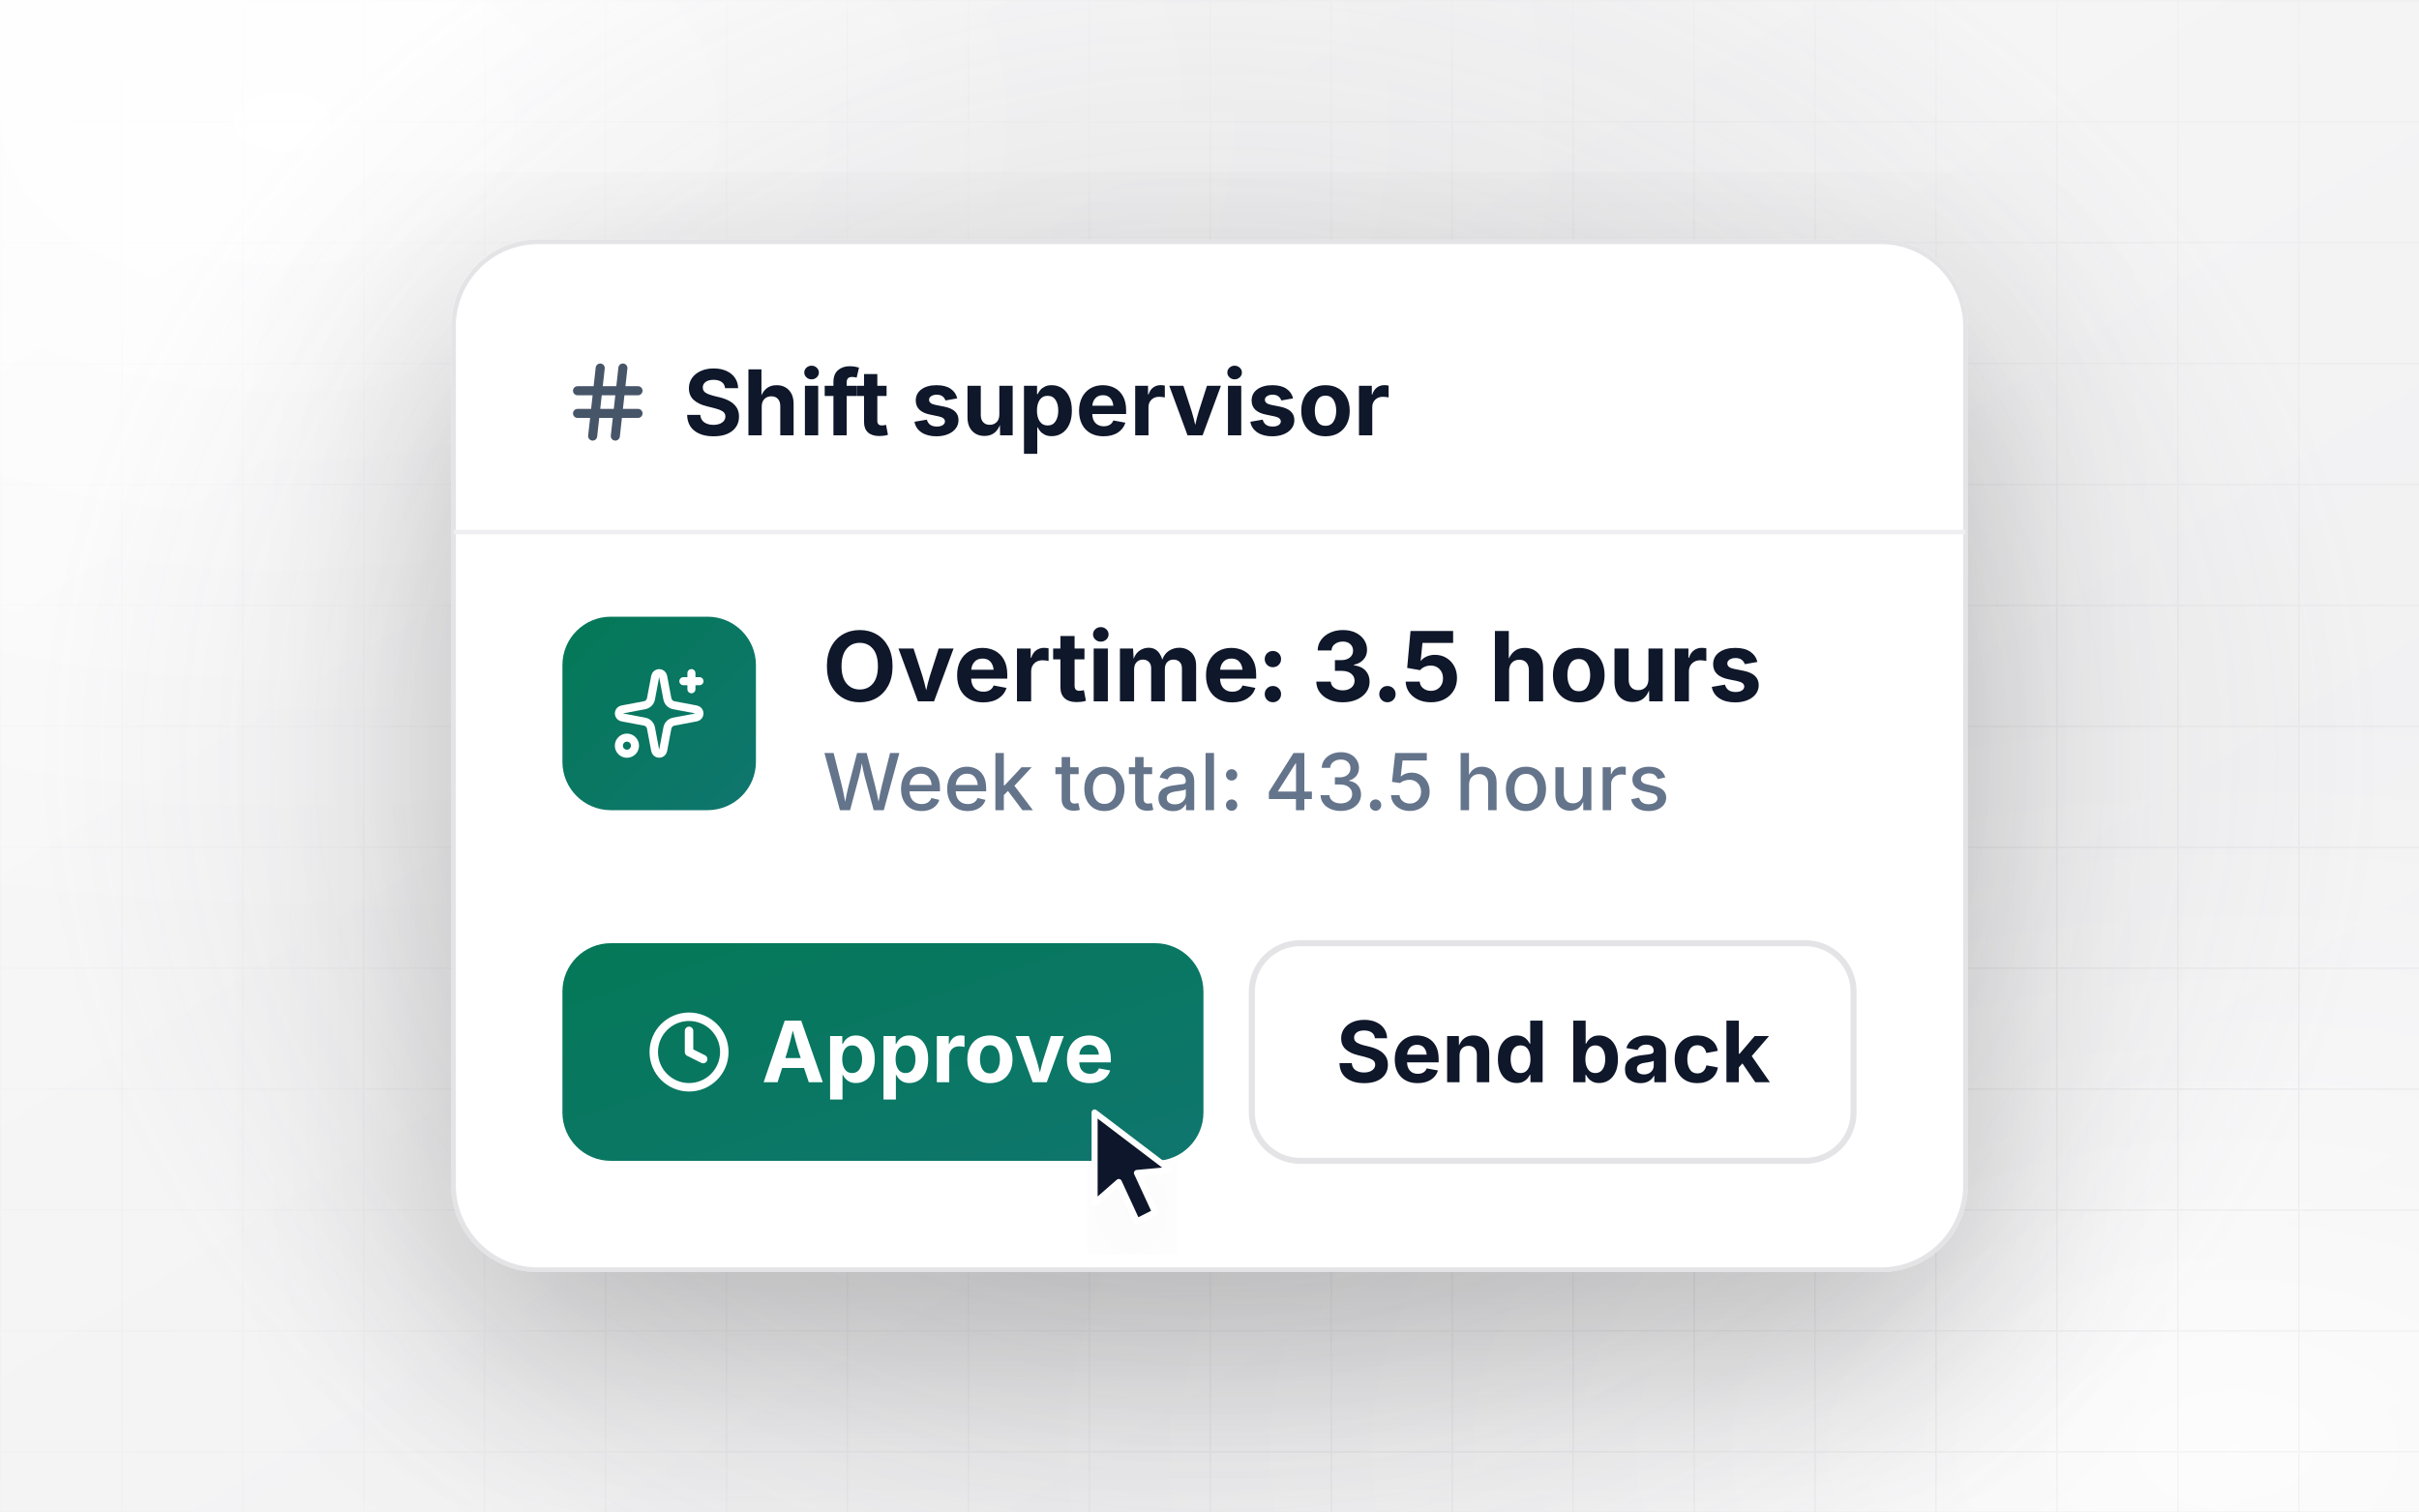
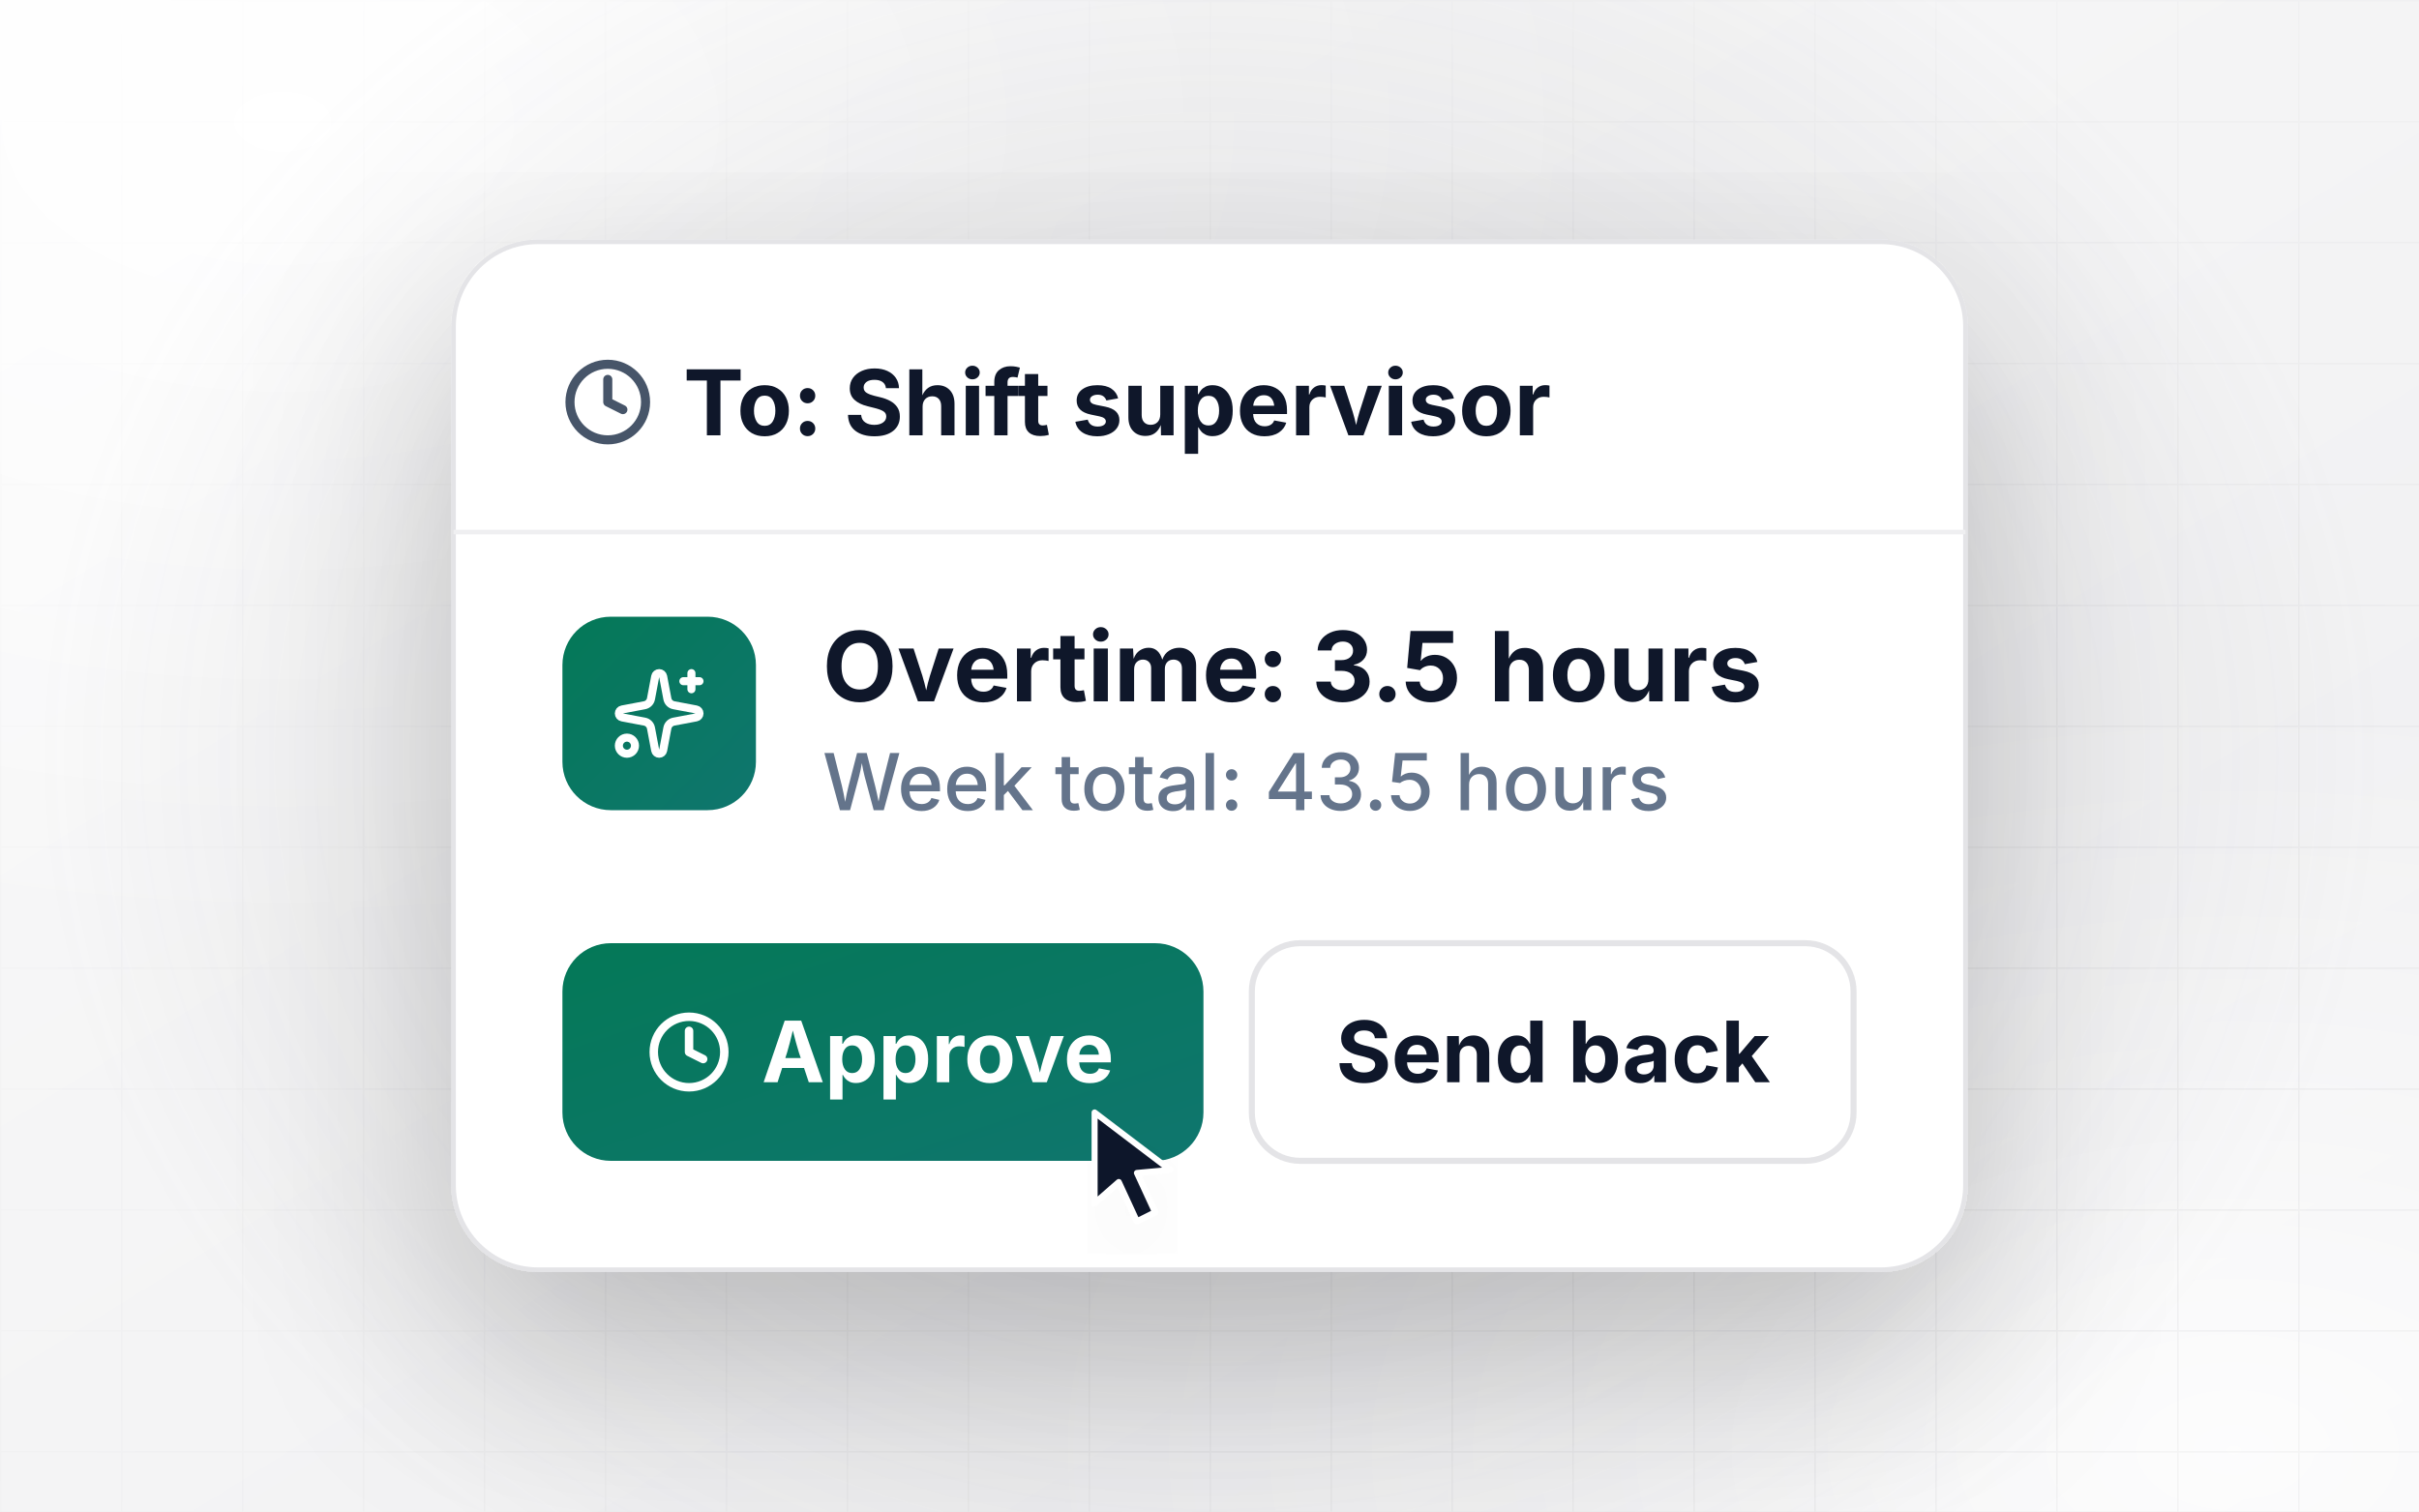
<svg xmlns="http://www.w3.org/2000/svg" xmlns:xlink="http://www.w3.org/1999/xlink" viewBox="0 0 800 500" width="800" height="500" role="img">
  <defs>
    <linearGradient id="bg" x1="0" y1="0" x2="1" y2="1">
      <stop offset="0" stop-color="#FAFAFA" />
      <stop offset="1" stop-color="#EEEEF0" />
    </linearGradient>
    <radialGradient id="glowA" cx="0.12" cy="0.08" r="0.55">
      <stop offset="0" stop-color="#FFFFFF" stop-opacity="0.95" />
      <stop offset="1" stop-color="#FFFFFF" stop-opacity="0" />
    </radialGradient>
    <radialGradient id="glowB" cx="0.92" cy="0.96" r="0.5">
      <stop offset="0" stop-color="#FFFFFF" stop-opacity="0.85" />
      <stop offset="1" stop-color="#FFFFFF" stop-opacity="0" />
    </radialGradient>
    <linearGradient id="gAcc" x1="0" y1="0" x2="1" y2="1">
      <stop offset="0" stop-color="#047857" />
      <stop offset="1" stop-color="#0F766E" />
    </linearGradient>
    <linearGradient id="gStroke" x1="0" y1="0" x2="1" y2="0">
      <stop offset="0" stop-color="#6EE7B7" />
      <stop offset="1" stop-color="#5EEAD4" />
    </linearGradient>
    <pattern id="grid" width="40" height="40" patternUnits="userSpaceOnUse">
      <path d="M40 0H0V40" fill="none" stroke="#52525B" stroke-opacity="0.07" stroke-width="1" />
    </pattern>
    <radialGradient id="fade" cx="0.5" cy="0.45" r="0.65">
      <stop offset="0" stop-color="#fff" stop-opacity="1" />
      <stop offset="1" stop-color="#fff" stop-opacity="0" />
    </radialGradient>
    <mask id="gridMask">
      <rect width="1200" height="800" fill="url(#fade)" />
    </mask>
    <filter id="e1" x="-10%" y="-10%" width="120%" height="140%">
      <feDropShadow dx="0" dy="1" stdDeviation="1.2" flood-color="#0F172A" flood-opacity="0.07" />
      <feDropShadow dx="0" dy="12" stdDeviation="18" flood-color="#18181B" flood-opacity="0.08" />
    </filter>
    <filter id="e2" x="-15%" y="-15%" width="130%" height="160%">
      <feDropShadow dx="0" dy="2" stdDeviation="3" flood-color="#0F172A" flood-opacity="0.10" />
      <feDropShadow dx="0" dy="28" stdDeviation="34" flood-color="#18181B" flood-opacity="0.20" />
    </filter>
    <radialGradient id="spot" cx="0.5" cy="0.5" r="0.5">
      <stop offset="0" stop-color="#71717A" stop-opacity="0.24" />
      <stop offset="1" stop-color="#71717A" stop-opacity="0" />
    </radialGradient>
+     <path id="g700_T" d="M75 1237V1490H1292V1237H837V0H531V1237Z" />
+     <path id="g700_o" d="M628 -22Q460 -22 337.0 50.5Q214 123 147.5 252.5Q81 382 81 554Q81 727 147.5 857.0Q214 987 337.0 1059.5Q460 1132 628 1132Q796 1132 919.0 1059.5Q1042 987 1108.5 857.0Q1175 727 1175 554Q1175 382 1108.5 252.5Q1042 123 919.0 50.5Q796 -22 628 -22ZM628 214Q748 214 809.0 311.0Q870 408 870 555Q870 703 809.0 799.5Q748 896 628 896Q508 896 447.5 799.5Q387 703 387 555Q387 408 447.5 311.0Q508 214 628 214Z" />
+     <path id="g700_colon" d="M342 -19Q269 -19 219.0 30.5Q169 80 169 153Q169 226 219.0 275.5Q269 325 342 325Q415 325 465.0 275.5Q515 226 515 153Q515 80 465.0 30.5Q415 -19 342 -19ZM342 723Q269 723 219.0 772.5Q169 822 169 895Q169 968 219.0 1017.5Q269 1067 342 1067Q415 1067 465.0 1017.5Q515 968 515 895Q515 822 465.0 772.5Q415 723 342 723Z" />
    <path id="g700_S" d="M681 -22Q412 -22 251.5 101.5Q91 225 85 462H382Q390 349 472.5 292.5Q555 236 678 236Q800 236 874.5 288.5Q949 341 949 426Q949 503 881.5 544.0Q814 585 692 615L528 656Q339 702 232.0 800.5Q125 899 125 1061Q125 1196 197.5 1297.0Q270 1398 396.5 1454.0Q523 1510 685 1510Q850 1510 973.0 1453.5Q1096 1397 1165.0 1296.5Q1234 1196 1236 1065H941Q933 1155 864.5 1204.0Q796 1253 682 1253Q565 1253 501.5 1204.5Q438 1156 438 1081Q438 998 509.5 957.0Q581 916 676 893L811 860Q936 831 1037.0 776.5Q1138 722 1197.0 635.5Q1256 549 1256 424Q1256 221 1104.5 99.5Q953 -22 681 -22Z" />
    <path id="g700_h" d="M428 647V0H128V1490H422V904Q471 1013 555.0 1072.5Q639 1132 763 1132Q937 1132 1042.5 1020.0Q1148 908 1148 711V0H847V659Q847 763 793.5 822.0Q740 881 645 881Q549 881 488.5 819.5Q428 758 428 647Z" />
    <path id="g700_i" d="M128 0V1118H428V0ZM278 1264Q210 1264 162.0 1309.0Q114 1354 114 1418Q114 1482 162.0 1527.0Q210 1572 278 1572Q346 1572 394.5 1527.0Q443 1482 443 1418Q443 1354 394.5 1309.0Q346 1264 278 1264Z" />
    <path id="g700_f" d="M750 1118V889H516V0H217V889H20V1118H217V1204Q217 1382 321.0 1471.0Q425 1560 580 1560Q651 1560 709.0 1549.0Q767 1538 795 1529L741 1303Q723 1308 696.5 1313.0Q670 1318 641 1318Q572 1318 544.0 1285.5Q516 1253 516 1194V1118Z" />
    <path id="g700_t" d="M683 1118V889H474V327Q474 223 576 223Q593 223 623.5 227.5Q654 232 671 236L714 11Q664 -4 614.5 -10.0Q565 -16 520 -16Q352 -16 263.0 65.5Q174 147 174 301V889H20V1118H174V1384H474V1118Z" />
    <path id="g700_s" d="M572 -22Q370 -22 238.5 64.0Q107 150 78 306L357 354Q400 198 581 198Q667 198 716.5 230.5Q766 263 766 313Q766 398 622 428L429 468Q107 534 107 785Q107 946 236.0 1039.0Q365 1132 577 1132Q776 1132 894.0 1051.0Q1012 970 1043 834L777 787Q759 844 711.0 880.5Q663 917 581 917Q507 917 457.0 885.5Q407 854 407 804Q407 762 439.5 732.5Q472 703 551 687L752 647Q1072 582 1072 345Q1072 235 1008.0 152.5Q944 70 831.0 24.0Q718 -22 572 -22Z" />
    <path id="g700_u" d="M513 -14Q339 -14 233.5 98.0Q128 210 128 407V1118H428V459Q428 355 482.0 296.0Q536 237 630 237Q726 237 786.5 298.5Q847 360 847 471V1118H1148V0H864L860 232Q813 113 726.5 49.5Q640 -14 513 -14Z" />
    <path id="g700_p" d="M128 -418V1118H423V930H437Q457 974 495.5 1021.0Q534 1068 597.5 1100.0Q661 1132 756 1132Q880 1132 983.0 1068.0Q1086 1004 1147.5 876.0Q1209 748 1209 557Q1209 371 1149.0 242.5Q1089 114 986.0 47.5Q883 -19 754 -19Q663 -19 600.0 12.0Q537 43 497.5 88.5Q458 134 437 179H428V-418ZM662 222Q779 222 840.5 316.0Q902 410 902 558Q902 705 841.0 798.5Q780 892 662 892Q546 892 483.5 801.0Q421 710 421 558Q421 406 484.0 314.0Q547 222 662 222Z" />
    <path id="g700_e" d="M633 -22Q462 -22 338.0 48.0Q214 118 147.5 247.0Q81 376 81 553Q81 726 147.5 856.0Q214 986 334.5 1059.0Q455 1132 618 1132Q764 1132 883.0 1070.0Q1002 1008 1072.5 882.0Q1143 756 1143 565V481H378Q383 344 454.0 274.0Q525 204 638 204Q717 204 773.5 237.5Q830 271 854 336L1126 285Q1085 146 956.5 62.0Q828 -22 633 -22ZM380 669H854Q843 778 784.0 842.0Q725 906 621 906Q513 906 451.0 839.5Q389 773 380 669Z" />
    <path id="g700_r" d="M128 0V1118H418V923H430Q461 1026 533.5 1079.5Q606 1133 700 1133Q751 1133 797 1123V855Q777 861 738.5 865.5Q700 870 667 870Q563 870 495.5 805.0Q428 740 428 636V0Z" />
    <path id="g700_v" d="M443 0 31 1118H350L538 538Q561 463 580.5 387.0Q600 311 618 233Q635 311 653.5 386.5Q672 462 696 538L882 1118H1197L784 0Z" />
-     <path id="g700_o" d="M628 -22Q460 -22 337.0 50.5Q214 123 147.5 252.5Q81 382 81 554Q81 727 147.5 857.0Q214 987 337.0 1059.5Q460 1132 628 1132Q796 1132 919.0 1059.5Q1042 987 1108.5 857.0Q1175 727 1175 554Q1175 382 1108.5 252.5Q1042 123 919.0 50.5Q796 -22 628 -22ZM628 214Q748 214 809.0 311.0Q870 408 870 555Q870 703 809.0 799.5Q748 896 628 896Q508 896 447.5 799.5Q387 703 387 555Q387 408 447.5 311.0Q508 214 628 214Z" />
    <path id="g700_O" d="M789 -20Q592 -20 434.5 70.0Q277 160 185.5 331.0Q94 502 94 744Q94 987 185.5 1158.5Q277 1330 434.5 1420.0Q592 1510 789 1510Q987 1510 1144.0 1420.0Q1301 1330 1392.5 1158.5Q1484 987 1484 744Q1484 501 1392.5 330.5Q1301 160 1144.0 70.0Q987 -20 789 -20ZM789 251Q963 251 1068.5 377.5Q1174 504 1174 744Q1174 985 1068.5 1112.0Q963 1239 789 1239Q616 1239 510.0 1111.5Q404 984 404 744Q404 505 510.0 378.0Q616 251 789 251Z" />
    <path id="g700_m" d="M128 0V1118H406L418 901Q463 1023 550.0 1079.0Q637 1135 737 1135Q949 1135 1025 884Q1072 1013 1170.5 1074.0Q1269 1135 1384 1135Q1538 1135 1639.5 1035.5Q1741 936 1741 754V0H1441V697Q1441 791 1389.5 837.5Q1338 884 1263 884Q1178 884 1128.5 830.0Q1079 776 1079 688V0H789V705Q789 787 740.5 835.5Q692 884 615 884Q536 884 482.0 830.5Q428 777 428 676V0Z" />
    <path id="g700_colon_tf" d="M277 -19Q204 -19 154.0 30.5Q104 80 104 153Q104 226 154.0 275.5Q204 325 277 325Q350 325 400.0 275.5Q450 226 450 153Q450 80 400.0 30.5Q350 -19 277 -19ZM277 723Q204 723 154.0 772.5Q104 822 104 895Q104 968 154.0 1017.5Q204 1067 277 1067Q350 1067 400.0 1017.5Q450 968 450 895Q450 822 400.0 772.5Q350 723 277 723Z" />
    <path id="g700_three_tf" d="M655 -20Q493 -20 367.5 35.5Q242 91 169.5 190.0Q97 289 95 418H402Q406 334 478.0 283.5Q550 233 656 233Q766 233 836.0 289.5Q906 346 906 437Q906 529 832.0 587.5Q758 646 628 646H490V873H628Q737 873 805.5 928.0Q874 983 874 1073Q874 1159 814.5 1212.5Q755 1266 658 1266Q561 1266 490.5 1215.0Q420 1164 418 1077H124Q126 1204 197.0 1302.0Q268 1400 388.5 1455.0Q509 1510 660 1510Q813 1510 928.0 1454.0Q1043 1398 1106.5 1303.0Q1170 1208 1170 1092Q1170 966 1092.5 882.5Q1015 799 891 775V764Q1054 743 1139.0 649.5Q1224 556 1224 417Q1224 290 1151.0 191.5Q1078 93 949.5 36.5Q821 -20 655 -20Z" />
    <path id="g700_period_tf" d="M277 -19Q204 -19 154.0 30.5Q104 80 104 153Q104 226 154.0 275.5Q204 325 277 325Q350 325 400.0 275.5Q450 226 450 153Q450 80 400.0 30.5Q350 -19 277 -19Z" />
    <path id="g700_five_tf" d="M648 -20Q495 -20 375.5 36.5Q256 93 186.5 192.0Q117 291 113 418H411Q415 331 484.0 276.5Q553 222 648 222Q760 222 832.0 296.0Q904 370 904 488Q904 607 830.5 682.5Q757 758 643 758Q576 758 514.5 731.0Q453 704 419 660L145 708L216 1490H1118V1238H469L431 861H439Q479 915 557.5 950.0Q636 985 732 985Q867 985 972.5 922.0Q1078 859 1139.0 748.5Q1200 638 1200 495Q1200 345 1130.5 229.0Q1061 113 936.5 46.5Q812 -20 648 -20Z" />
    <path id="g500_W" d="M455 0 51 1490H291L506 636Q530 538 551.0 431.5Q572 325 591 217Q612 325 633.5 431.5Q655 538 681 636L902 1490H1152L1371 636Q1396 539 1418.0 434.0Q1440 329 1461 223Q1480 329 1501.5 434.0Q1523 539 1546 636L1761 1490H2003L1597 0H1334L1097 883Q1077 958 1059.5 1043.0Q1042 1128 1026 1225Q1010 1133 993.5 1049.5Q977 966 955 883L719 0Z" />
    <path id="g500_e" d="M630 -23Q465 -23 345.0 48.0Q225 119 160.5 248.0Q96 377 96 551Q96 723 159.5 854.0Q223 985 339.0 1058.5Q455 1132 611 1132Q738 1132 852.5 1075.5Q967 1019 1038.5 895.5Q1110 772 1110 570V492H317Q323 330 409.0 244.5Q495 159 632 159Q724 159 790.5 199.0Q857 239 886 317L1093 268Q1053 137 931.0 57.0Q809 -23 630 -23ZM318 656H892Q880 788 809.5 869.0Q739 950 612 950Q480 950 403.5 863.5Q327 777 318 656Z" />
    <path id="g500_k" d="M148 0V1490H368V646H388L829 1118H1093L643 636L1124 0H852L475 501L368 394V0Z" />
    <path id="g500_t" d="M626 1118V939H403V302Q403 235 431.5 203.5Q460 172 525 172Q543 172 570.5 176.0Q598 180 618 184L657 8Q622 -4 581.5 -9.5Q541 -15 503 -15Q351 -15 267.0 63.5Q183 142 183 284V939H20V1118H183V1384H403V1118Z" />
    <path id="g500_o" d="M618 -23Q461 -23 343.5 49.0Q226 121 161.0 250.5Q96 380 96 553Q96 727 161.0 857.5Q226 988 343.5 1060.0Q461 1132 618 1132Q776 1132 893.5 1060.0Q1011 988 1076.0 857.5Q1141 727 1141 553Q1141 380 1076.0 250.5Q1011 121 893.5 49.0Q776 -23 618 -23ZM618 163Q720 163 786.5 216.5Q853 270 885.5 358.5Q918 447 918 553Q918 660 885.5 749.5Q853 839 786.5 892.5Q720 946 618 946Q517 946 451.0 892.5Q385 839 352.5 749.5Q320 660 320 553Q320 447 352.5 358.5Q385 270 451.0 216.5Q517 163 618 163Z" />
    <path id="g500_a" d="M461 -25Q354 -25 268.5 14.5Q183 54 133.0 130.0Q83 206 83 316Q83 411 120.0 472.5Q157 534 219.0 569.5Q281 605 357.5 623.0Q434 641 513 650Q661 667 728.0 679.5Q795 692 795 751V757Q795 850 740.5 901.5Q686 953 581 953Q471 953 408.0 905.0Q345 857 322 800L115 854Q153 954 224.0 1015.0Q295 1076 386.5 1104.0Q478 1132 578 1132Q645 1132 721.0 1116.0Q797 1100 864.0 1058.5Q931 1017 973.0 940.0Q1015 863 1015 742V0H802V153H791Q758 87 677.5 31.0Q597 -25 461 -25ZM510 152Q599 152 663.0 187.5Q727 223 761.5 280.0Q796 337 796 403V546Q780 530 727.5 518.5Q675 507 617.0 499.0Q559 491 525 487Q432 474 365.5 436.5Q299 399 299 313Q299 233 358.5 192.5Q418 152 510 152Z" />
    <path id="g500_l" d="M368 1490V0H148V1490Z" />
    <path id="g500_colon" d="M311 -15Q249 -15 206.0 27.5Q163 70 163 132Q163 194 206.0 237.0Q249 280 311 280Q373 280 415.5 237.0Q458 194 458 132Q458 70 415.5 27.5Q373 -15 311 -15ZM311 772Q249 772 206.0 814.5Q163 857 163 919Q163 981 206.0 1024.0Q249 1067 311 1067Q373 1067 415.5 1024.0Q458 981 458 919Q458 857 415.5 814.5Q373 772 311 772Z" />
    <path id="g500_four" d="M114 290V474L756 1490H1038V484H1234V290H1038V0H819V290ZM821 484V1219H809L352 496V484Z" />
    <path id="g500_three" d="M643 -20Q492 -20 374.5 32.0Q257 84 188.5 176.0Q120 268 116 390H347Q353 291 437.0 233.5Q521 176 641 176Q771 176 855.5 242.5Q940 309 940 417Q940 528 855.0 598.5Q770 669 617 669H490V855H617Q740 855 817.5 919.5Q895 984 895 1091Q895 1194 827.0 1256.5Q759 1319 645 1319Q537 1319 454.0 1261.5Q371 1204 367 1102H147Q151 1223 218.5 1315.0Q286 1407 398.5 1458.5Q511 1510 649 1510Q792 1510 897.5 1454.0Q1003 1398 1060.0 1305.5Q1117 1213 1117 1104Q1117 978 1047.0 891.5Q977 805 860 774V763Q1009 740 1090.0 644.5Q1171 549 1171 409Q1171 285 1102.5 188.0Q1034 91 915.0 35.5Q796 -20 643 -20Z" />
    <path id="g500_period" d="M311 -15Q249 -15 206.0 27.5Q163 70 163 132Q163 194 206.0 237.0Q249 280 311 280Q373 280 415.5 237.0Q458 194 458 132Q458 70 415.5 27.5Q373 -15 311 -15Z" />
    <path id="g500_five" d="M607 -20Q468 -20 359.0 33.0Q250 86 185.5 179.0Q121 272 116 390H338Q346 294 423.0 233.0Q500 172 607 172Q734 172 816.5 258.0Q899 344 899 478Q899 568 860.0 639.0Q821 710 753.0 750.5Q685 791 597 791Q529 791 461.0 767.5Q393 744 352 707L142 737L225 1490H1048V1295H416L369 879H377Q421 923 493.5 950.5Q566 978 650 978Q786 978 892.5 914.0Q999 850 1060.5 738.0Q1122 626 1122 482Q1122 337 1056.0 223.5Q990 110 873.5 45.0Q757 -20 607 -20Z" />
    <path id="g500_h" d="M368 662V0H148V1490H366V917Q419 1028 504.0 1080.0Q589 1132 704 1132Q875 1132 980.0 1024.5Q1085 917 1085 710V0H864V683Q864 804 801.0 872.0Q738 940 628 940Q516 940 442.0 867.5Q368 795 368 662Z" />
    <path id="g500_u" d="M529 -14Q358 -14 253.0 93.5Q148 201 148 408V1118H368V435Q368 314 431.5 246.0Q495 178 604 178Q716 178 790.0 250.5Q864 323 864 456V1118H1085V0H874L873 217Q820 95 732.5 40.5Q645 -14 529 -14Z" />
    <path id="g500_r" d="M148 0V1118H361V938H373Q403 1029 480.5 1081.5Q558 1134 656 1134Q677 1134 704.5 1132.0Q732 1130 749 1128V918Q737 921 703.0 925.5Q669 930 634 930Q519 930 443.5 859.5Q368 789 368 679V0Z" />
    <path id="g500_s" d="M549 -23Q367 -23 247.5 55.5Q128 134 98 283L305 326Q350 155 551 155Q658 155 720.5 199.5Q783 244 783 306Q783 412 626 447L438 490Q130 559 130 799Q130 899 185.5 974.0Q241 1049 338.5 1090.5Q436 1132 563 1132Q744 1132 847.0 1054.5Q950 977 986 853L789 810Q768 869 716.0 913.5Q664 958 565 958Q474 958 413.0 917.0Q352 876 352 813Q352 757 392.5 722.5Q433 688 525 667L705 627Q1010 558 1010 325Q1010 223 951.5 144.5Q893 66 789.0 21.5Q685 -23 549 -23Z" />
    <path id="g700_A" d="M49 0 558 1490H958L1480 0H1141L1026 346H497L386 0ZM573 585H947L902 719Q866 833 830.0 966.0Q794 1099 755 1251Q718 1097 684.0 964.0Q650 831 616 719Z" />
    <path id="g700_n" d="M428 647V0H128V1118H411L415 887Q462 1004 548.0 1068.0Q634 1132 763 1132Q937 1132 1042.0 1020.0Q1147 908 1147 711V0H847V659Q847 763 793.5 822.0Q740 881 645 881Q549 881 488.5 819.5Q428 758 428 647Z" />
    <path id="g700_d" d="M537 -19Q408 -19 305.0 47.5Q202 114 141.5 242.5Q81 371 81 557Q81 748 143.0 876.0Q205 1004 308.0 1068.0Q411 1132 535 1132Q630 1132 693.0 1100.0Q756 1068 794.5 1021.0Q833 974 853 930H863V1490H1163V0H868V179H853Q832 134 793.0 88.5Q754 43 691.0 12.0Q628 -19 537 -19ZM629 222Q743 222 806.0 314.0Q869 406 869 558Q869 710 806.5 801.0Q744 892 629 892Q511 892 450.0 798.5Q389 705 389 558Q389 410 450.5 316.0Q512 222 629 222Z" />
    <path id="g700_b" d="M754 -19Q663 -19 600.0 12.0Q537 43 497.5 88.5Q458 134 437 179H423V0H128V1490H428V930H437Q457 974 495.5 1021.0Q534 1068 597.5 1100.0Q661 1132 756 1132Q880 1132 983.0 1068.0Q1086 1004 1147.5 876.0Q1209 748 1209 557Q1209 371 1149.0 242.5Q1089 114 986.0 47.5Q883 -19 754 -19ZM662 222Q779 222 840.5 316.0Q902 410 902 558Q902 705 841.0 798.5Q780 892 662 892Q546 892 483.5 801.0Q421 710 421 558Q421 406 484.0 314.0Q547 222 662 222Z" />
    <path id="g700_a" d="M440 -22Q280 -22 174.0 62.5Q68 147 68 313Q68 438 128.0 509.0Q188 580 284.0 613.0Q380 646 490 656Q634 670 697.5 685.5Q761 701 761 756V761Q761 832 715.5 871.0Q670 910 586 910Q499 910 446.0 872.5Q393 835 375 781L100 827Q143 972 271.5 1052.0Q400 1132 587 1132Q707 1132 815.5 1094.0Q924 1056 992.5 972.5Q1061 889 1061 753V0H777V155H767Q726 77 645.0 27.5Q564 -22 440 -22ZM525 189Q630 189 696.5 250.0Q763 311 763 400V521Q745 508 704.5 498.5Q664 489 619.0 481.5Q574 474 541 470Q458 458 407.0 423.0Q356 388 356 321Q356 256 403.5 222.5Q451 189 525 189Z" />
    <path id="g700_c" d="M628 -22Q459 -22 336.5 50.5Q214 123 147.5 252.5Q81 382 81 554Q81 727 147.5 857.0Q214 987 336.5 1059.5Q459 1132 628 1132Q827 1132 960.0 1032.5Q1093 933 1125 760L846 708Q827 795 772.5 845.5Q718 896 631 896Q511 896 449.0 801.5Q387 707 387 555Q387 405 449.0 309.5Q511 214 631 214Q718 214 774.0 266.5Q830 319 848 409L1127 358Q1095 181 962.0 79.5Q829 -22 628 -22Z" />
    <path id="g700_k" d="M128 0V1490H428V688H445L811 1118H1158L740 633L1179 0H826L514 456L428 359V0Z" />
  </defs>
  <style>
.pulse{transform-box:fill-box;transform-origin:center;animation:pulse 2.4s cubic-bezier(.2,.7,.3,1) infinite}
@keyframes pulse{0%{transform:scale(1);opacity:.30}75%{transform:scale(2.1);opacity:0}100%{transform:scale(2.1);opacity:0}}
.caret{animation:blink 1.1s steps(1) infinite}
@keyframes blink{0%,55%{opacity:1}56%,100%{opacity:0}}
.press{transform-box:fill-box;transform-origin:0 0;animation:press 3.2s ease-in-out infinite}
@keyframes press{0%,58%,100%{transform:translate(0,0) scale(1)}66%{transform:translate(1.5px,2px) scale(.9)}74%{transform:translate(0,0) scale(1)}}
.ripple{transform-box:fill-box;transform-origin:center;opacity:0;animation:ripple 3.2s ease-out infinite}
@keyframes ripple{0%,62%{opacity:0;transform:scale(.4)}68%{opacity:.5}100%{opacity:0;transform:scale(2.4)}}
.sweep{animation:sweep 4.8s cubic-bezier(.45,0,.2,1) infinite}
@keyframes sweep{0%{transform:translateY(-470px);opacity:0}8%{opacity:1}72%{transform:translateY(0);opacity:1}100%{transform:translateY(0);opacity:1}}
.ring{transform-box:fill-box;transform-origin:50% 12%;animation:ring 4s ease-in-out infinite}
@keyframes ring{0%,70%,100%{transform:rotate(0)}74%{transform:rotate(14deg)}78%{transform:rotate(-12deg)}82%{transform:rotate(8deg)}86%{transform:rotate(-4deg)}90%{transform:rotate(0)}}
.glow{animation:glow 2.6s ease-in-out infinite}
@keyframes glow{0%,100%{opacity:1}50%{opacity:.45}}
.float{animation:float 6s ease-in-out infinite}
@keyframes float{0%,100%{transform:translateY(0)}50%{transform:translateY(-6px)}}
@media (prefers-reduced-motion: reduce){*{animation:none!important}}
</style>
  <rect width="800" height="500" fill="url(#bg)" />
  <rect width="800" height="500" fill="url(#glowA)" />
  <rect width="800" height="500" fill="url(#glowB)" />
  <rect width="800" height="500" fill="url(#grid)" mask="url(#gridMask)" />
  <ellipse cx="400.0" cy="250.0" rx="390.0" ry="323.0" fill="url(#spot)" />
  <rect x="150" y="80" width="500" height="340" rx="28" fill="#fff" stroke="#E4E4E7" stroke-width="1.5" filter="url(#e2)" />
  <g transform="translate(186 118) scale(1.25)" fill="none" stroke="#475569" stroke-width="2.4" stroke-linecap="round" stroke-linejoin="round">
-     <line x1="4" x2="20" y1="9" y2="9" />
-     <line x1="4" x2="20" y1="15" y2="15" />
-     <line x1="10" x2="8" y1="3" y2="21" />
-     <line x1="16" x2="14" y1="3" y2="21" />
-   </g>
-   <g>
-     <use href="#g700_S" xlink:href="#g700_S" transform="translate(226.00 144.00) scale(0.01465 -0.01465)" fill="#0F172A" />
-     <use href="#g700_h" xlink:href="#g700_h" transform="translate(245.64 144.00) scale(0.01465 -0.01465)" fill="#0F172A" />
-     <use href="#g700_i" xlink:href="#g700_i" transform="translate(264.32 144.00) scale(0.01465 -0.01465)" fill="#0F172A" />
-     <use href="#g700_f" xlink:href="#g700_f" transform="translate(272.45 144.00) scale(0.01465 -0.01465)" fill="#0F172A" />
-     <use href="#g700_t" xlink:href="#g700_t" transform="translate(283.20 144.00) scale(0.01465 -0.01465)" fill="#0F172A" />
-     <use href="#g700_s" xlink:href="#g700_s" transform="translate(301.29 144.00) scale(0.01465 -0.01465)" fill="#0F172A" />
-     <use href="#g700_u" xlink:href="#g700_u" transform="translate(318.09 144.00) scale(0.01465 -0.01465)" fill="#0F172A" />
-     <use href="#g700_p" xlink:href="#g700_p" transform="translate(336.77 144.00) scale(0.01465 -0.01465)" fill="#0F172A" />
-     <use href="#g700_e" xlink:href="#g700_e" transform="translate(355.68 144.00) scale(0.01465 -0.01465)" fill="#0F172A" />
-     <use href="#g700_r" xlink:href="#g700_r" transform="translate(373.55 144.00) scale(0.01465 -0.01465)" fill="#0F172A" />
-     <use href="#g700_v" xlink:href="#g700_v" transform="translate(386.24 144.00) scale(0.01465 -0.01465)" fill="#0F172A" />
-     <use href="#g700_i" xlink:href="#g700_i" transform="translate(404.23 144.00) scale(0.01465 -0.01465)" fill="#0F172A" />
-     <use href="#g700_s" xlink:href="#g700_s" transform="translate(412.36 144.00) scale(0.01465 -0.01465)" fill="#0F172A" />
-     <use href="#g700_o" xlink:href="#g700_o" transform="translate(429.16 144.00) scale(0.01465 -0.01465)" fill="#0F172A" />
-     <use href="#g700_r" xlink:href="#g700_r" transform="translate(447.56 144.00) scale(0.01465 -0.01465)" fill="#0F172A" />
+     <circle cx="12" cy="12" r="10" />
+     <path d="M12 6v6l4 2" />
+   </g>
+   <g>
+     <use href="#g700_T" xlink:href="#g700_T" transform="translate(226.00 144.00) scale(0.01465 -0.01465)" fill="#0F172A" />
+     <use href="#g700_o" xlink:href="#g700_o" transform="translate(243.68 144.00) scale(0.01465 -0.01465)" fill="#0F172A" />
+     <use href="#g700_colon" xlink:href="#g700_colon" transform="translate(262.08 144.00) scale(0.01465 -0.01465)" fill="#0F172A" />
+     <use href="#g700_S" xlink:href="#g700_S" transform="translate(279.20 144.00) scale(0.01465 -0.01465)" fill="#0F172A" />
+     <use href="#g700_h" xlink:href="#g700_h" transform="translate(298.85 144.00) scale(0.01465 -0.01465)" fill="#0F172A" />
+     <use href="#g700_i" xlink:href="#g700_i" transform="translate(317.52 144.00) scale(0.01465 -0.01465)" fill="#0F172A" />
+     <use href="#g700_f" xlink:href="#g700_f" transform="translate(325.65 144.00) scale(0.01465 -0.01465)" fill="#0F172A" />
+     <use href="#g700_t" xlink:href="#g700_t" transform="translate(336.41 144.00) scale(0.01465 -0.01465)" fill="#0F172A" />
+     <use href="#g700_s" xlink:href="#g700_s" transform="translate(354.50 144.00) scale(0.01465 -0.01465)" fill="#0F172A" />
+     <use href="#g700_u" xlink:href="#g700_u" transform="translate(371.30 144.00) scale(0.01465 -0.01465)" fill="#0F172A" />
+     <use href="#g700_p" xlink:href="#g700_p" transform="translate(389.97 144.00) scale(0.01465 -0.01465)" fill="#0F172A" />
+     <use href="#g700_e" xlink:href="#g700_e" transform="translate(408.89 144.00) scale(0.01465 -0.01465)" fill="#0F172A" />
+     <use href="#g700_r" xlink:href="#g700_r" transform="translate(426.76 144.00) scale(0.01465 -0.01465)" fill="#0F172A" />
+     <use href="#g700_v" xlink:href="#g700_v" transform="translate(439.44 144.00) scale(0.01465 -0.01465)" fill="#0F172A" />
+     <use href="#g700_i" xlink:href="#g700_i" transform="translate(457.43 144.00) scale(0.01465 -0.01465)" fill="#0F172A" />
+     <use href="#g700_s" xlink:href="#g700_s" transform="translate(465.56 144.00) scale(0.01465 -0.01465)" fill="#0F172A" />
+     <use href="#g700_o" xlink:href="#g700_o" transform="translate(482.36 144.00) scale(0.01465 -0.01465)" fill="#0F172A" />
+     <use href="#g700_r" xlink:href="#g700_r" transform="translate(500.76 144.00) scale(0.01465 -0.01465)" fill="#0F172A" />
  </g>
  <line x1="150" y1="176" x2="650" y2="176" stroke="#EFEFF1" stroke-width="1.5" />
  <rect x="186" y="204" width="64" height="64" rx="16" fill="url(#gAcc)" />
  <g transform="translate(202 220) scale(1.3333)" fill="none" stroke="#fff" stroke-width="2" stroke-linecap="round" stroke-linejoin="round">
    <path d="M11.017 2.814a1 1 0 0 1 1.966 0l1.051 5.558a2 2 0 0 0 1.594 1.594l5.558 1.051a1 1 0 0 1 0 1.966l-5.558 1.051a2 2 0 0 0-1.594 1.594l-1.051 5.558a1 1 0 0 1-1.966 0l-1.051-5.558a2 2 0 0 0-1.594-1.594l-5.558-1.051a1 1 0 0 1 0-1.966l5.558-1.051a2 2 0 0 0 1.594-1.594z" />
    <path d="M20 2v4" />
    <path d="M22 4h-4" />
    <circle cx="4" cy="20" r="2" />
  </g>
  <g>
    <use href="#g700_O" xlink:href="#g700_O" transform="translate(272.00 232.00) scale(0.01562 -0.01562)" fill="#0F172A" />
    <use href="#g700_v" xlink:href="#g700_v" transform="translate(296.66 232.00) scale(0.01562 -0.01562)" fill="#0F172A" />
    <use href="#g700_e" xlink:href="#g700_e" transform="translate(315.27 232.00) scale(0.01562 -0.01562)" fill="#0F172A" />
    <use href="#g700_r" xlink:href="#g700_r" transform="translate(334.33 232.00) scale(0.01562 -0.01562)" fill="#0F172A" />
    <use href="#g700_t" xlink:href="#g700_t" transform="translate(347.98 232.00) scale(0.01562 -0.01562)" fill="#0F172A" />
    <use href="#g700_i" xlink:href="#g700_i" transform="translate(359.70 232.00) scale(0.01562 -0.01562)" fill="#0F172A" />
    <use href="#g700_m" xlink:href="#g700_m" transform="translate(368.38 232.00) scale(0.01562 -0.01562)" fill="#0F172A" />
    <use href="#g700_e" xlink:href="#g700_e" transform="translate(397.58 232.00) scale(0.01562 -0.01562)" fill="#0F172A" />
    <use href="#g700_colon_tf" xlink:href="#g700_colon_tf" transform="translate(416.64 232.00) scale(0.01562 -0.01562)" fill="#0F172A" />
    <use href="#g700_three_tf" xlink:href="#g700_three_tf" transform="translate(433.83 232.00) scale(0.01562 -0.01562)" fill="#0F172A" />
    <use href="#g700_period_tf" xlink:href="#g700_period_tf" transform="translate(454.52 232.00) scale(0.01562 -0.01562)" fill="#0F172A" />
    <use href="#g700_five_tf" xlink:href="#g700_five_tf" transform="translate(463.11 232.00) scale(0.01562 -0.01562)" fill="#0F172A" />
    <use href="#g700_h" xlink:href="#g700_h" transform="translate(492.39 232.00) scale(0.01562 -0.01562)" fill="#0F172A" />
    <use href="#g700_o" xlink:href="#g700_o" transform="translate(512.31 232.00) scale(0.01562 -0.01562)" fill="#0F172A" />
    <use href="#g700_u" xlink:href="#g700_u" transform="translate(531.94 232.00) scale(0.01562 -0.01562)" fill="#0F172A" />
    <use href="#g700_r" xlink:href="#g700_r" transform="translate(551.86 232.00) scale(0.01562 -0.01562)" fill="#0F172A" />
    <use href="#g700_s" xlink:href="#g700_s" transform="translate(564.89 232.00) scale(0.01562 -0.01562)" fill="#0F172A" />
  </g>
  <g>
    <use href="#g500_W" xlink:href="#g500_W" transform="translate(272.00 268.00) scale(0.0127 -0.0127)" fill="#64748B" />
    <use href="#g500_e" xlink:href="#g500_e" transform="translate(296.77 268.00) scale(0.0127 -0.0127)" fill="#64748B" />
    <use href="#g500_e" xlink:href="#g500_e" transform="translate(312.04 268.00) scale(0.0127 -0.0127)" fill="#64748B" />
    <use href="#g500_k" xlink:href="#g500_k" transform="translate(327.31 268.00) scale(0.0127 -0.0127)" fill="#64748B" />
    <use href="#g500_t" xlink:href="#g500_t" transform="translate(348.78 268.00) scale(0.0127 -0.0127)" fill="#64748B" />
    <use href="#g500_o" xlink:href="#g500_o" transform="translate(357.38 268.00) scale(0.0127 -0.0127)" fill="#64748B" />
    <use href="#g500_t" xlink:href="#g500_t" transform="translate(373.08 268.00) scale(0.0127 -0.0127)" fill="#64748B" />
    <use href="#g500_a" xlink:href="#g500_a" transform="translate(382.06 268.00) scale(0.0127 -0.0127)" fill="#64748B" />
    <use href="#g500_l" xlink:href="#g500_l" transform="translate(396.82 268.00) scale(0.0127 -0.0127)" fill="#64748B" />
    <use href="#g500_colon" xlink:href="#g500_colon" transform="translate(403.37 268.00) scale(0.0127 -0.0127)" fill="#64748B" />
    <use href="#g500_four" xlink:href="#g500_four" transform="translate(418.19 268.00) scale(0.0127 -0.0127)" fill="#64748B" />
    <use href="#g500_three" xlink:href="#g500_three" transform="translate(435.25 268.00) scale(0.0127 -0.0127)" fill="#64748B" />
    <use href="#g500_period" xlink:href="#g500_period" transform="translate(450.98 268.00) scale(0.0127 -0.0127)" fill="#64748B" />
    <use href="#g500_five" xlink:href="#g500_five" transform="translate(458.56 268.00) scale(0.0127 -0.0127)" fill="#64748B" />
    <use href="#g500_h" xlink:href="#g500_h" transform="translate(481.17 268.00) scale(0.0127 -0.0127)" fill="#64748B" />
    <use href="#g500_o" xlink:href="#g500_o" transform="translate(496.81 268.00) scale(0.0127 -0.0127)" fill="#64748B" />
    <use href="#g500_u" xlink:href="#g500_u" transform="translate(512.51 268.00) scale(0.0127 -0.0127)" fill="#64748B" />
    <use href="#g500_r" xlink:href="#g500_r" transform="translate(528.15 268.00) scale(0.0127 -0.0127)" fill="#64748B" />
    <use href="#g500_s" xlink:href="#g500_s" transform="translate(538.21 268.00) scale(0.0127 -0.0127)" fill="#64748B" />
  </g>
  <rect x="186" y="312" width="212" height="72" rx="16" fill="url(#gAcc)" />
  <g transform="translate(213.876 334.0) scale(1.1667)" fill="none" stroke="#fff" stroke-width="2.4" stroke-linecap="round" stroke-linejoin="round">
    <circle cx="12" cy="12" r="10" />
    <path d="M12 6v6l4 2" />
  </g>
  <g>
    <use href="#g700_A" xlink:href="#g700_A" transform="translate(251.88 358.00) scale(0.01367 -0.01367)" fill="#fff" />
    <use href="#g700_p" xlink:href="#g700_p" transform="translate(272.78 358.00) scale(0.01367 -0.01367)" fill="#fff" />
    <use href="#g700_p" xlink:href="#g700_p" transform="translate(290.43 358.00) scale(0.01367 -0.01367)" fill="#fff" />
    <use href="#g700_r" xlink:href="#g700_r" transform="translate(308.08 358.00) scale(0.01367 -0.01367)" fill="#fff" />
    <use href="#g700_o" xlink:href="#g700_o" transform="translate(318.80 358.00) scale(0.01367 -0.01367)" fill="#fff" />
    <use href="#g700_v" xlink:href="#g700_v" transform="translate(335.47 358.00) scale(0.01367 -0.01367)" fill="#fff" />
    <use href="#g700_e" xlink:href="#g700_e" transform="translate(351.75 358.00) scale(0.01367 -0.01367)" fill="#fff" />
  </g>
  <rect x="414" y="312" width="199" height="72" rx="16" fill="#fff" stroke="#E4E4E7" stroke-width="2" />
  <g>
    <use href="#g700_S" xlink:href="#g700_S" transform="translate(441.83 358.00) scale(0.01367 -0.01367)" fill="#0F172A" />
    <use href="#g700_e" xlink:href="#g700_e" transform="translate(460.16 358.00) scale(0.01367 -0.01367)" fill="#0F172A" />
    <use href="#g700_n" xlink:href="#g700_n" transform="translate(476.84 358.00) scale(0.01367 -0.01367)" fill="#0F172A" />
    <use href="#g700_d" xlink:href="#g700_d" transform="translate(494.27 358.00) scale(0.01367 -0.01367)" fill="#0F172A" />
    <use href="#g700_b" xlink:href="#g700_b" transform="translate(518.55 358.00) scale(0.01367 -0.01367)" fill="#0F172A" />
    <use href="#g700_a" xlink:href="#g700_a" transform="translate(536.48 358.00) scale(0.01367 -0.01367)" fill="#0F172A" />
    <use href="#g700_c" xlink:href="#g700_c" transform="translate(552.73 358.00) scale(0.01367 -0.01367)" fill="#0F172A" />
    <use href="#g700_k" xlink:href="#g700_k" transform="translate(569.21 358.00) scale(0.01367 -0.01367)" fill="#0F172A" />
  </g>
  <circle class="ripple" cx="362" cy="368" r="14" fill="#047857" />
  <g class="press">
    <g filter="url(#e1)">
      <path d="M362 368 l0 30 l8 -7 l6 13 l6 -3 l-6 -13 l11 -1 z" fill="#0F172A" stroke="#fff" stroke-width="2" stroke-linejoin="round" />
    </g>
  </g>
</svg>
